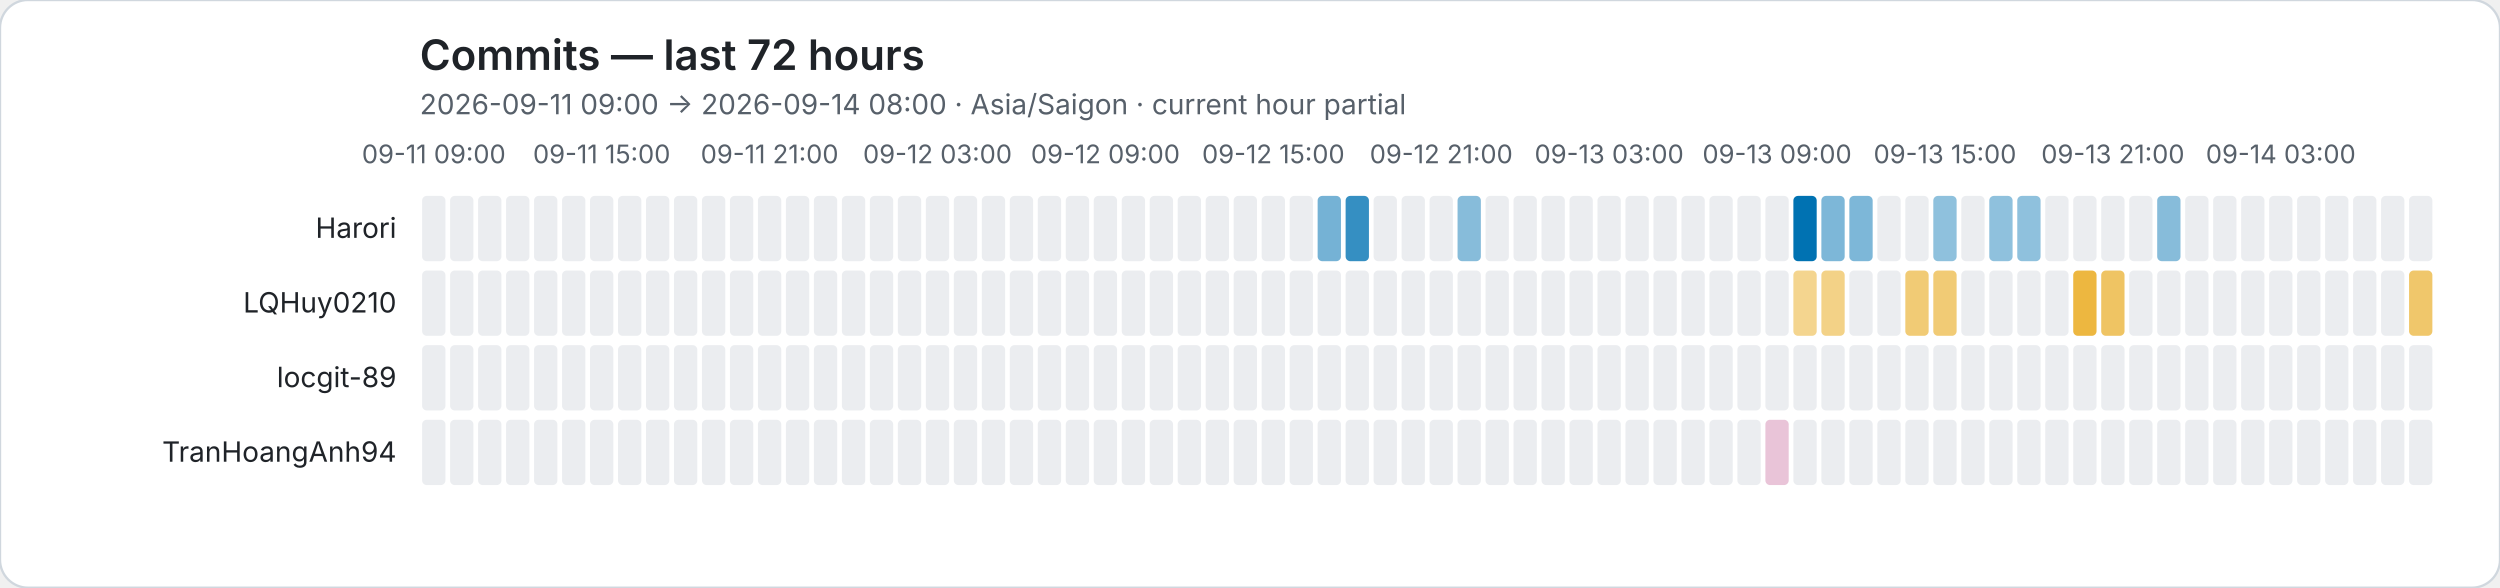
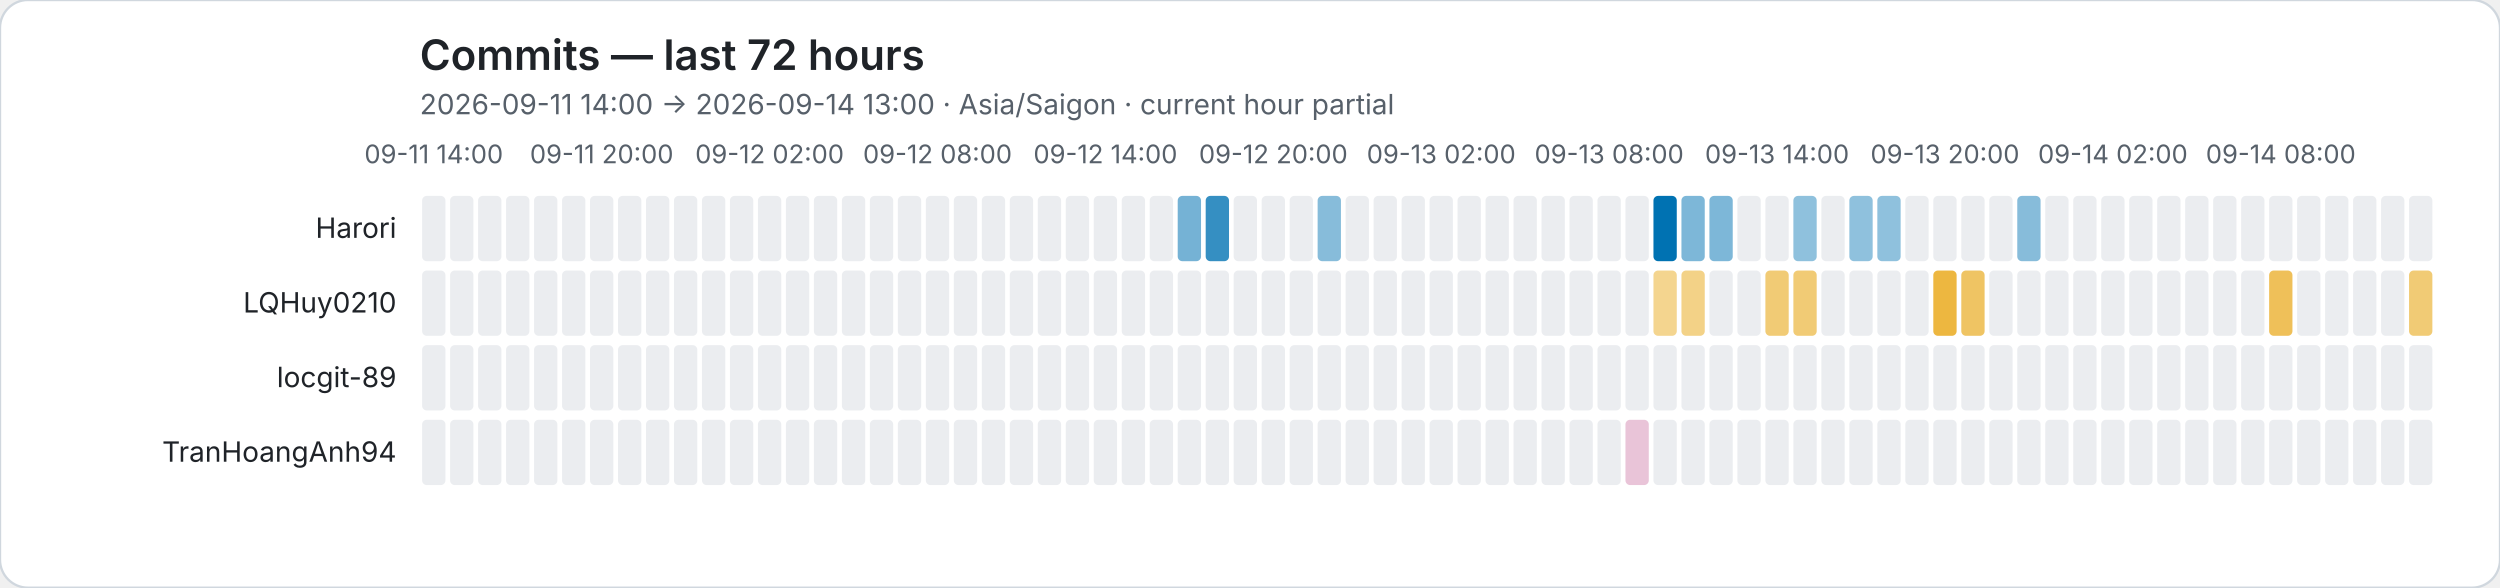
<svg xmlns="http://www.w3.org/2000/svg" role="img" viewBox="0 0 1072 252">
  <rect width="1072" height="252" rx="12" fill="#ffffff" stroke="#d0d7de" />
  <style>text{font-family:system-ui,-apple-system,BlinkMacSystemFont,"Segoe UI",sans-serif}.axis{fill:#57606a;font-size:11px}.heading{fill:#1f2328;font-size:18px;font-weight:600}.subheading{fill:#57606a;font-size:12px}.name{fill:#1f2328;font-size:12px}</style>
  <text class="heading" x="180" y="30">Commits — last 72 hours</text>
-   <text class="subheading" x="180" y="49">2026-09-11 09:00 → 2026-09-14 08:00 · Asia/Saigon · current hour partial</text>
-   <text class="axis" x="186" y="70" text-anchor="middle">09-11 09:00</text>
-   <text class="axis" x="258" y="70" text-anchor="middle">09-11 15:00</text>
-   <text class="axis" x="330" y="70" text-anchor="middle">09-11 21:00</text>
-   <text class="axis" x="402" y="70" text-anchor="middle">09-12 03:00</text>
-   <text class="axis" x="474" y="70" text-anchor="middle">09-12 09:00</text>
-   <text class="axis" x="546" y="70" text-anchor="middle">09-12 15:00</text>
-   <text class="axis" x="618" y="70" text-anchor="middle">09-12 21:00</text>
-   <text class="axis" x="690" y="70" text-anchor="middle">09-13 03:00</text>
-   <text class="axis" x="762" y="70" text-anchor="middle">09-13 09:00</text>
-   <text class="axis" x="834" y="70" text-anchor="middle">09-13 15:00</text>
-   <text class="axis" x="906" y="70" text-anchor="middle">09-13 21:00</text>
-   <text class="axis" x="978" y="70" text-anchor="middle">09-14 03:00</text>
+   <text class="subheading" x="180" y="49">2026-09-11 14:00 → 2026-09-14 13:00 · Asia/Saigon · current hour partial</text>
+   <text class="axis" x="186" y="70" text-anchor="middle">09-11 14:00</text>
+   <text class="axis" x="258" y="70" text-anchor="middle">09-11 20:00</text>
+   <text class="axis" x="330" y="70" text-anchor="middle">09-12 02:00</text>
+   <text class="axis" x="402" y="70" text-anchor="middle">09-12 08:00</text>
+   <text class="axis" x="474" y="70" text-anchor="middle">09-12 14:00</text>
+   <text class="axis" x="546" y="70" text-anchor="middle">09-12 20:00</text>
+   <text class="axis" x="618" y="70" text-anchor="middle">09-13 02:00</text>
+   <text class="axis" x="690" y="70" text-anchor="middle">09-13 08:00</text>
+   <text class="axis" x="762" y="70" text-anchor="middle">09-13 14:00</text>
+   <text class="axis" x="834" y="70" text-anchor="middle">09-13 20:00</text>
+   <text class="axis" x="906" y="70" text-anchor="middle">09-14 02:00</text>
+   <text class="axis" x="978" y="70" text-anchor="middle">09-14 08:00</text>
  <text class="name" x="170" y="102" text-anchor="end">Harori</text>
  <rect data-hour="0" x="181" y="84" width="10" height="28" rx="2" fill="#ebedf0" />
  <rect data-hour="1" x="193" y="84" width="10" height="28" rx="2" fill="#ebedf0" />
  <rect data-hour="2" x="205" y="84" width="10" height="28" rx="2" fill="#ebedf0" />
  <rect data-hour="3" x="217" y="84" width="10" height="28" rx="2" fill="#ebedf0" />
  <rect data-hour="4" x="229" y="84" width="10" height="28" rx="2" fill="#ebedf0" />
  <rect data-hour="5" x="241" y="84" width="10" height="28" rx="2" fill="#ebedf0" />
  <rect data-hour="6" x="253" y="84" width="10" height="28" rx="2" fill="#ebedf0" />
  <rect data-hour="7" x="265" y="84" width="10" height="28" rx="2" fill="#ebedf0" />
  <rect data-hour="8" x="277" y="84" width="10" height="28" rx="2" fill="#ebedf0" />
  <rect data-hour="9" x="289" y="84" width="10" height="28" rx="2" fill="#ebedf0" />
  <rect data-hour="10" x="301" y="84" width="10" height="28" rx="2" fill="#ebedf0" />
  <rect data-hour="11" x="313" y="84" width="10" height="28" rx="2" fill="#ebedf0" />
  <rect data-hour="12" x="325" y="84" width="10" height="28" rx="2" fill="#ebedf0" />
  <rect data-hour="13" x="337" y="84" width="10" height="28" rx="2" fill="#ebedf0" />
  <rect data-hour="14" x="349" y="84" width="10" height="28" rx="2" fill="#ebedf0" />
  <rect data-hour="15" x="361" y="84" width="10" height="28" rx="2" fill="#ebedf0" />
  <rect data-hour="16" x="373" y="84" width="10" height="28" rx="2" fill="#ebedf0" />
  <rect data-hour="17" x="385" y="84" width="10" height="28" rx="2" fill="#ebedf0" />
  <rect data-hour="18" x="397" y="84" width="10" height="28" rx="2" fill="#ebedf0" />
  <rect data-hour="19" x="409" y="84" width="10" height="28" rx="2" fill="#ebedf0" />
  <rect data-hour="20" x="421" y="84" width="10" height="28" rx="2" fill="#ebedf0" />
  <rect data-hour="21" x="433" y="84" width="10" height="28" rx="2" fill="#ebedf0" />
  <rect data-hour="22" x="445" y="84" width="10" height="28" rx="2" fill="#ebedf0" />
  <rect data-hour="23" x="457" y="84" width="10" height="28" rx="2" fill="#ebedf0" />
  <rect data-hour="24" x="469" y="84" width="10" height="28" rx="2" fill="#ebedf0" />
  <rect data-hour="25" x="481" y="84" width="10" height="28" rx="2" fill="#ebedf0" />
  <rect data-hour="26" x="493" y="84" width="10" height="28" rx="2" fill="#ebedf0" />
-   <rect data-hour="27" x="505" y="84" width="10" height="28" rx="2" fill="#ebedf0" />
-   <rect data-hour="28" x="517" y="84" width="10" height="28" rx="2" fill="#ebedf0" />
+   <rect data-hour="27" x="505" y="84" width="10" height="28" rx="2" fill="rgba(0, 114, 178, 0.54)" />
+   <rect data-hour="28" x="517" y="84" width="10" height="28" rx="2" fill="rgba(0, 114, 178, 0.79)" />
  <rect data-hour="29" x="529" y="84" width="10" height="28" rx="2" fill="#ebedf0" />
  <rect data-hour="30" x="541" y="84" width="10" height="28" rx="2" fill="#ebedf0" />
  <rect data-hour="31" x="553" y="84" width="10" height="28" rx="2" fill="#ebedf0" />
-   <rect data-hour="32" x="565" y="84" width="10" height="28" rx="2" fill="rgba(0, 114, 178, 0.54)" />
-   <rect data-hour="33" x="577" y="84" width="10" height="28" rx="2" fill="rgba(0, 114, 178, 0.79)" />
+   <rect data-hour="32" x="565" y="84" width="10" height="28" rx="2" fill="rgba(0, 114, 178, 0.47)" />
+   <rect data-hour="33" x="577" y="84" width="10" height="28" rx="2" fill="#ebedf0" />
  <rect data-hour="34" x="589" y="84" width="10" height="28" rx="2" fill="#ebedf0" />
  <rect data-hour="35" x="601" y="84" width="10" height="28" rx="2" fill="#ebedf0" />
  <rect data-hour="36" x="613" y="84" width="10" height="28" rx="2" fill="#ebedf0" />
-   <rect data-hour="37" x="625" y="84" width="10" height="28" rx="2" fill="rgba(0, 114, 178, 0.47)" />
+   <rect data-hour="37" x="625" y="84" width="10" height="28" rx="2" fill="#ebedf0" />
  <rect data-hour="38" x="637" y="84" width="10" height="28" rx="2" fill="#ebedf0" />
  <rect data-hour="39" x="649" y="84" width="10" height="28" rx="2" fill="#ebedf0" />
  <rect data-hour="40" x="661" y="84" width="10" height="28" rx="2" fill="#ebedf0" />
  <rect data-hour="41" x="673" y="84" width="10" height="28" rx="2" fill="#ebedf0" />
  <rect data-hour="42" x="685" y="84" width="10" height="28" rx="2" fill="#ebedf0" />
  <rect data-hour="43" x="697" y="84" width="10" height="28" rx="2" fill="#ebedf0" />
-   <rect data-hour="44" x="709" y="84" width="10" height="28" rx="2" fill="#ebedf0" />
-   <rect data-hour="45" x="721" y="84" width="10" height="28" rx="2" fill="#ebedf0" />
-   <rect data-hour="46" x="733" y="84" width="10" height="28" rx="2" fill="#ebedf0" />
+   <rect data-hour="44" x="709" y="84" width="10" height="28" rx="2" fill="rgba(0, 114, 178, 1.00)" />
+   <rect data-hour="45" x="721" y="84" width="10" height="28" rx="2" fill="rgba(0, 114, 178, 0.51)" />
+   <rect data-hour="46" x="733" y="84" width="10" height="28" rx="2" fill="rgba(0, 114, 178, 0.51)" />
  <rect data-hour="47" x="745" y="84" width="10" height="28" rx="2" fill="#ebedf0" />
  <rect data-hour="48" x="757" y="84" width="10" height="28" rx="2" fill="#ebedf0" />
-   <rect data-hour="49" x="769" y="84" width="10" height="28" rx="2" fill="rgba(0, 114, 178, 1.00)" />
-   <rect data-hour="50" x="781" y="84" width="10" height="28" rx="2" fill="rgba(0, 114, 178, 0.51)" />
-   <rect data-hour="51" x="793" y="84" width="10" height="28" rx="2" fill="rgba(0, 114, 178, 0.51)" />
-   <rect data-hour="52" x="805" y="84" width="10" height="28" rx="2" fill="#ebedf0" />
+   <rect data-hour="49" x="769" y="84" width="10" height="28" rx="2" fill="rgba(0, 114, 178, 0.44)" />
+   <rect data-hour="50" x="781" y="84" width="10" height="28" rx="2" fill="#ebedf0" />
+   <rect data-hour="51" x="793" y="84" width="10" height="28" rx="2" fill="rgba(0, 114, 178, 0.44)" />
+   <rect data-hour="52" x="805" y="84" width="10" height="28" rx="2" fill="rgba(0, 114, 178, 0.44)" />
  <rect data-hour="53" x="817" y="84" width="10" height="28" rx="2" fill="#ebedf0" />
-   <rect data-hour="54" x="829" y="84" width="10" height="28" rx="2" fill="rgba(0, 114, 178, 0.44)" />
+   <rect data-hour="54" x="829" y="84" width="10" height="28" rx="2" fill="#ebedf0" />
  <rect data-hour="55" x="841" y="84" width="10" height="28" rx="2" fill="#ebedf0" />
-   <rect data-hour="56" x="853" y="84" width="10" height="28" rx="2" fill="rgba(0, 114, 178, 0.44)" />
-   <rect data-hour="57" x="865" y="84" width="10" height="28" rx="2" fill="rgba(0, 114, 178, 0.44)" />
+   <rect data-hour="56" x="853" y="84" width="10" height="28" rx="2" fill="#ebedf0" />
+   <rect data-hour="57" x="865" y="84" width="10" height="28" rx="2" fill="rgba(0, 114, 178, 0.47)" />
  <rect data-hour="58" x="877" y="84" width="10" height="28" rx="2" fill="#ebedf0" />
  <rect data-hour="59" x="889" y="84" width="10" height="28" rx="2" fill="#ebedf0" />
  <rect data-hour="60" x="901" y="84" width="10" height="28" rx="2" fill="#ebedf0" />
  <rect data-hour="61" x="913" y="84" width="10" height="28" rx="2" fill="#ebedf0" />
-   <rect data-hour="62" x="925" y="84" width="10" height="28" rx="2" fill="rgba(0, 114, 178, 0.47)" />
+   <rect data-hour="62" x="925" y="84" width="10" height="28" rx="2" fill="#ebedf0" />
  <rect data-hour="63" x="937" y="84" width="10" height="28" rx="2" fill="#ebedf0" />
  <rect data-hour="64" x="949" y="84" width="10" height="28" rx="2" fill="#ebedf0" />
  <rect data-hour="65" x="961" y="84" width="10" height="28" rx="2" fill="#ebedf0" />
  <rect data-hour="66" x="973" y="84" width="10" height="28" rx="2" fill="#ebedf0" />
  <rect data-hour="67" x="985" y="84" width="10" height="28" rx="2" fill="#ebedf0" />
  <rect data-hour="68" x="997" y="84" width="10" height="28" rx="2" fill="#ebedf0" />
  <rect data-hour="69" x="1009" y="84" width="10" height="28" rx="2" fill="#ebedf0" />
  <rect data-hour="70" x="1021" y="84" width="10" height="28" rx="2" fill="#ebedf0" />
  <rect data-hour="71" x="1033" y="84" width="10" height="28" rx="2" fill="#ebedf0" />
  <text class="name" x="170" y="134" text-anchor="end">LQHuy0210</text>
  <rect data-hour="0" x="181" y="116" width="10" height="28" rx="2" fill="#ebedf0" />
  <rect data-hour="1" x="193" y="116" width="10" height="28" rx="2" fill="#ebedf0" />
  <rect data-hour="2" x="205" y="116" width="10" height="28" rx="2" fill="#ebedf0" />
  <rect data-hour="3" x="217" y="116" width="10" height="28" rx="2" fill="#ebedf0" />
  <rect data-hour="4" x="229" y="116" width="10" height="28" rx="2" fill="#ebedf0" />
  <rect data-hour="5" x="241" y="116" width="10" height="28" rx="2" fill="#ebedf0" />
  <rect data-hour="6" x="253" y="116" width="10" height="28" rx="2" fill="#ebedf0" />
  <rect data-hour="7" x="265" y="116" width="10" height="28" rx="2" fill="#ebedf0" />
  <rect data-hour="8" x="277" y="116" width="10" height="28" rx="2" fill="#ebedf0" />
  <rect data-hour="9" x="289" y="116" width="10" height="28" rx="2" fill="#ebedf0" />
  <rect data-hour="10" x="301" y="116" width="10" height="28" rx="2" fill="#ebedf0" />
  <rect data-hour="11" x="313" y="116" width="10" height="28" rx="2" fill="#ebedf0" />
  <rect data-hour="12" x="325" y="116" width="10" height="28" rx="2" fill="#ebedf0" />
  <rect data-hour="13" x="337" y="116" width="10" height="28" rx="2" fill="#ebedf0" />
  <rect data-hour="14" x="349" y="116" width="10" height="28" rx="2" fill="#ebedf0" />
  <rect data-hour="15" x="361" y="116" width="10" height="28" rx="2" fill="#ebedf0" />
  <rect data-hour="16" x="373" y="116" width="10" height="28" rx="2" fill="#ebedf0" />
  <rect data-hour="17" x="385" y="116" width="10" height="28" rx="2" fill="#ebedf0" />
  <rect data-hour="18" x="397" y="116" width="10" height="28" rx="2" fill="#ebedf0" />
  <rect data-hour="19" x="409" y="116" width="10" height="28" rx="2" fill="#ebedf0" />
  <rect data-hour="20" x="421" y="116" width="10" height="28" rx="2" fill="#ebedf0" />
  <rect data-hour="21" x="433" y="116" width="10" height="28" rx="2" fill="#ebedf0" />
  <rect data-hour="22" x="445" y="116" width="10" height="28" rx="2" fill="#ebedf0" />
  <rect data-hour="23" x="457" y="116" width="10" height="28" rx="2" fill="#ebedf0" />
  <rect data-hour="24" x="469" y="116" width="10" height="28" rx="2" fill="#ebedf0" />
  <rect data-hour="25" x="481" y="116" width="10" height="28" rx="2" fill="#ebedf0" />
  <rect data-hour="26" x="493" y="116" width="10" height="28" rx="2" fill="#ebedf0" />
  <rect data-hour="27" x="505" y="116" width="10" height="28" rx="2" fill="#ebedf0" />
  <rect data-hour="28" x="517" y="116" width="10" height="28" rx="2" fill="#ebedf0" />
  <rect data-hour="29" x="529" y="116" width="10" height="28" rx="2" fill="#ebedf0" />
  <rect data-hour="30" x="541" y="116" width="10" height="28" rx="2" fill="#ebedf0" />
  <rect data-hour="31" x="553" y="116" width="10" height="28" rx="2" fill="#ebedf0" />
  <rect data-hour="32" x="565" y="116" width="10" height="28" rx="2" fill="#ebedf0" />
  <rect data-hour="33" x="577" y="116" width="10" height="28" rx="2" fill="#ebedf0" />
  <rect data-hour="34" x="589" y="116" width="10" height="28" rx="2" fill="#ebedf0" />
  <rect data-hour="35" x="601" y="116" width="10" height="28" rx="2" fill="#ebedf0" />
  <rect data-hour="36" x="613" y="116" width="10" height="28" rx="2" fill="#ebedf0" />
  <rect data-hour="37" x="625" y="116" width="10" height="28" rx="2" fill="#ebedf0" />
  <rect data-hour="38" x="637" y="116" width="10" height="28" rx="2" fill="#ebedf0" />
  <rect data-hour="39" x="649" y="116" width="10" height="28" rx="2" fill="#ebedf0" />
  <rect data-hour="40" x="661" y="116" width="10" height="28" rx="2" fill="#ebedf0" />
  <rect data-hour="41" x="673" y="116" width="10" height="28" rx="2" fill="#ebedf0" />
  <rect data-hour="42" x="685" y="116" width="10" height="28" rx="2" fill="#ebedf0" />
  <rect data-hour="43" x="697" y="116" width="10" height="28" rx="2" fill="#ebedf0" />
-   <rect data-hour="44" x="709" y="116" width="10" height="28" rx="2" fill="#ebedf0" />
-   <rect data-hour="45" x="721" y="116" width="10" height="28" rx="2" fill="#ebedf0" />
+   <rect data-hour="44" x="709" y="116" width="10" height="28" rx="2" fill="rgba(230, 159, 0, 0.44)" />
+   <rect data-hour="45" x="721" y="116" width="10" height="28" rx="2" fill="rgba(230, 159, 0, 0.47)" />
  <rect data-hour="46" x="733" y="116" width="10" height="28" rx="2" fill="#ebedf0" />
  <rect data-hour="47" x="745" y="116" width="10" height="28" rx="2" fill="#ebedf0" />
-   <rect data-hour="48" x="757" y="116" width="10" height="28" rx="2" fill="#ebedf0" />
-   <rect data-hour="49" x="769" y="116" width="10" height="28" rx="2" fill="rgba(230, 159, 0, 0.44)" />
-   <rect data-hour="50" x="781" y="116" width="10" height="28" rx="2" fill="rgba(230, 159, 0, 0.47)" />
+   <rect data-hour="48" x="757" y="116" width="10" height="28" rx="2" fill="rgba(230, 159, 0, 0.54)" />
+   <rect data-hour="49" x="769" y="116" width="10" height="28" rx="2" fill="rgba(230, 159, 0, 0.54)" />
+   <rect data-hour="50" x="781" y="116" width="10" height="28" rx="2" fill="#ebedf0" />
  <rect data-hour="51" x="793" y="116" width="10" height="28" rx="2" fill="#ebedf0" />
  <rect data-hour="52" x="805" y="116" width="10" height="28" rx="2" fill="#ebedf0" />
-   <rect data-hour="53" x="817" y="116" width="10" height="28" rx="2" fill="rgba(230, 159, 0, 0.54)" />
-   <rect data-hour="54" x="829" y="116" width="10" height="28" rx="2" fill="rgba(230, 159, 0, 0.54)" />
-   <rect data-hour="55" x="841" y="116" width="10" height="28" rx="2" fill="#ebedf0" />
+   <rect data-hour="53" x="817" y="116" width="10" height="28" rx="2" fill="#ebedf0" />
+   <rect data-hour="54" x="829" y="116" width="10" height="28" rx="2" fill="rgba(230, 159, 0, 0.75)" />
+   <rect data-hour="55" x="841" y="116" width="10" height="28" rx="2" fill="rgba(230, 159, 0, 0.61)" />
  <rect data-hour="56" x="853" y="116" width="10" height="28" rx="2" fill="#ebedf0" />
  <rect data-hour="57" x="865" y="116" width="10" height="28" rx="2" fill="#ebedf0" />
  <rect data-hour="58" x="877" y="116" width="10" height="28" rx="2" fill="#ebedf0" />
-   <rect data-hour="59" x="889" y="116" width="10" height="28" rx="2" fill="rgba(230, 159, 0, 0.75)" />
-   <rect data-hour="60" x="901" y="116" width="10" height="28" rx="2" fill="rgba(230, 159, 0, 0.61)" />
+   <rect data-hour="59" x="889" y="116" width="10" height="28" rx="2" fill="#ebedf0" />
+   <rect data-hour="60" x="901" y="116" width="10" height="28" rx="2" fill="#ebedf0" />
  <rect data-hour="61" x="913" y="116" width="10" height="28" rx="2" fill="#ebedf0" />
  <rect data-hour="62" x="925" y="116" width="10" height="28" rx="2" fill="#ebedf0" />
  <rect data-hour="63" x="937" y="116" width="10" height="28" rx="2" fill="#ebedf0" />
  <rect data-hour="64" x="949" y="116" width="10" height="28" rx="2" fill="#ebedf0" />
  <rect data-hour="65" x="961" y="116" width="10" height="28" rx="2" fill="#ebedf0" />
-   <rect data-hour="66" x="973" y="116" width="10" height="28" rx="2" fill="#ebedf0" />
+   <rect data-hour="66" x="973" y="116" width="10" height="28" rx="2" fill="rgba(230, 159, 0, 0.65)" />
  <rect data-hour="67" x="985" y="116" width="10" height="28" rx="2" fill="#ebedf0" />
  <rect data-hour="68" x="997" y="116" width="10" height="28" rx="2" fill="#ebedf0" />
  <rect data-hour="69" x="1009" y="116" width="10" height="28" rx="2" fill="#ebedf0" />
  <rect data-hour="70" x="1021" y="116" width="10" height="28" rx="2" fill="#ebedf0" />
-   <rect data-hour="71" x="1033" y="116" width="10" height="28" rx="2" fill="rgba(230, 159, 0, 0.58)" />
+   <rect data-hour="71" x="1033" y="116" width="10" height="28" rx="2" fill="rgba(230, 159, 0, 0.54)" />
  <text class="name" x="170" y="166" text-anchor="end">locgit-89</text>
  <rect data-hour="0" x="181" y="148" width="10" height="28" rx="2" fill="#ebedf0" />
  <rect data-hour="1" x="193" y="148" width="10" height="28" rx="2" fill="#ebedf0" />
  <rect data-hour="2" x="205" y="148" width="10" height="28" rx="2" fill="#ebedf0" />
  <rect data-hour="3" x="217" y="148" width="10" height="28" rx="2" fill="#ebedf0" />
  <rect data-hour="4" x="229" y="148" width="10" height="28" rx="2" fill="#ebedf0" />
  <rect data-hour="5" x="241" y="148" width="10" height="28" rx="2" fill="#ebedf0" />
  <rect data-hour="6" x="253" y="148" width="10" height="28" rx="2" fill="#ebedf0" />
  <rect data-hour="7" x="265" y="148" width="10" height="28" rx="2" fill="#ebedf0" />
  <rect data-hour="8" x="277" y="148" width="10" height="28" rx="2" fill="#ebedf0" />
  <rect data-hour="9" x="289" y="148" width="10" height="28" rx="2" fill="#ebedf0" />
  <rect data-hour="10" x="301" y="148" width="10" height="28" rx="2" fill="#ebedf0" />
  <rect data-hour="11" x="313" y="148" width="10" height="28" rx="2" fill="#ebedf0" />
  <rect data-hour="12" x="325" y="148" width="10" height="28" rx="2" fill="#ebedf0" />
  <rect data-hour="13" x="337" y="148" width="10" height="28" rx="2" fill="#ebedf0" />
  <rect data-hour="14" x="349" y="148" width="10" height="28" rx="2" fill="#ebedf0" />
  <rect data-hour="15" x="361" y="148" width="10" height="28" rx="2" fill="#ebedf0" />
  <rect data-hour="16" x="373" y="148" width="10" height="28" rx="2" fill="#ebedf0" />
  <rect data-hour="17" x="385" y="148" width="10" height="28" rx="2" fill="#ebedf0" />
  <rect data-hour="18" x="397" y="148" width="10" height="28" rx="2" fill="#ebedf0" />
  <rect data-hour="19" x="409" y="148" width="10" height="28" rx="2" fill="#ebedf0" />
  <rect data-hour="20" x="421" y="148" width="10" height="28" rx="2" fill="#ebedf0" />
  <rect data-hour="21" x="433" y="148" width="10" height="28" rx="2" fill="#ebedf0" />
  <rect data-hour="22" x="445" y="148" width="10" height="28" rx="2" fill="#ebedf0" />
  <rect data-hour="23" x="457" y="148" width="10" height="28" rx="2" fill="#ebedf0" />
  <rect data-hour="24" x="469" y="148" width="10" height="28" rx="2" fill="#ebedf0" />
  <rect data-hour="25" x="481" y="148" width="10" height="28" rx="2" fill="#ebedf0" />
  <rect data-hour="26" x="493" y="148" width="10" height="28" rx="2" fill="#ebedf0" />
  <rect data-hour="27" x="505" y="148" width="10" height="28" rx="2" fill="#ebedf0" />
  <rect data-hour="28" x="517" y="148" width="10" height="28" rx="2" fill="#ebedf0" />
  <rect data-hour="29" x="529" y="148" width="10" height="28" rx="2" fill="#ebedf0" />
  <rect data-hour="30" x="541" y="148" width="10" height="28" rx="2" fill="#ebedf0" />
  <rect data-hour="31" x="553" y="148" width="10" height="28" rx="2" fill="#ebedf0" />
  <rect data-hour="32" x="565" y="148" width="10" height="28" rx="2" fill="#ebedf0" />
  <rect data-hour="33" x="577" y="148" width="10" height="28" rx="2" fill="#ebedf0" />
  <rect data-hour="34" x="589" y="148" width="10" height="28" rx="2" fill="#ebedf0" />
  <rect data-hour="35" x="601" y="148" width="10" height="28" rx="2" fill="#ebedf0" />
  <rect data-hour="36" x="613" y="148" width="10" height="28" rx="2" fill="#ebedf0" />
  <rect data-hour="37" x="625" y="148" width="10" height="28" rx="2" fill="#ebedf0" />
  <rect data-hour="38" x="637" y="148" width="10" height="28" rx="2" fill="#ebedf0" />
  <rect data-hour="39" x="649" y="148" width="10" height="28" rx="2" fill="#ebedf0" />
  <rect data-hour="40" x="661" y="148" width="10" height="28" rx="2" fill="#ebedf0" />
  <rect data-hour="41" x="673" y="148" width="10" height="28" rx="2" fill="#ebedf0" />
  <rect data-hour="42" x="685" y="148" width="10" height="28" rx="2" fill="#ebedf0" />
  <rect data-hour="43" x="697" y="148" width="10" height="28" rx="2" fill="#ebedf0" />
  <rect data-hour="44" x="709" y="148" width="10" height="28" rx="2" fill="#ebedf0" />
  <rect data-hour="45" x="721" y="148" width="10" height="28" rx="2" fill="#ebedf0" />
  <rect data-hour="46" x="733" y="148" width="10" height="28" rx="2" fill="#ebedf0" />
  <rect data-hour="47" x="745" y="148" width="10" height="28" rx="2" fill="#ebedf0" />
  <rect data-hour="48" x="757" y="148" width="10" height="28" rx="2" fill="#ebedf0" />
  <rect data-hour="49" x="769" y="148" width="10" height="28" rx="2" fill="#ebedf0" />
  <rect data-hour="50" x="781" y="148" width="10" height="28" rx="2" fill="#ebedf0" />
  <rect data-hour="51" x="793" y="148" width="10" height="28" rx="2" fill="#ebedf0" />
  <rect data-hour="52" x="805" y="148" width="10" height="28" rx="2" fill="#ebedf0" />
  <rect data-hour="53" x="817" y="148" width="10" height="28" rx="2" fill="#ebedf0" />
  <rect data-hour="54" x="829" y="148" width="10" height="28" rx="2" fill="#ebedf0" />
  <rect data-hour="55" x="841" y="148" width="10" height="28" rx="2" fill="#ebedf0" />
  <rect data-hour="56" x="853" y="148" width="10" height="28" rx="2" fill="#ebedf0" />
  <rect data-hour="57" x="865" y="148" width="10" height="28" rx="2" fill="#ebedf0" />
  <rect data-hour="58" x="877" y="148" width="10" height="28" rx="2" fill="#ebedf0" />
  <rect data-hour="59" x="889" y="148" width="10" height="28" rx="2" fill="#ebedf0" />
  <rect data-hour="60" x="901" y="148" width="10" height="28" rx="2" fill="#ebedf0" />
  <rect data-hour="61" x="913" y="148" width="10" height="28" rx="2" fill="#ebedf0" />
  <rect data-hour="62" x="925" y="148" width="10" height="28" rx="2" fill="#ebedf0" />
  <rect data-hour="63" x="937" y="148" width="10" height="28" rx="2" fill="#ebedf0" />
  <rect data-hour="64" x="949" y="148" width="10" height="28" rx="2" fill="#ebedf0" />
  <rect data-hour="65" x="961" y="148" width="10" height="28" rx="2" fill="#ebedf0" />
  <rect data-hour="66" x="973" y="148" width="10" height="28" rx="2" fill="#ebedf0" />
  <rect data-hour="67" x="985" y="148" width="10" height="28" rx="2" fill="#ebedf0" />
  <rect data-hour="68" x="997" y="148" width="10" height="28" rx="2" fill="#ebedf0" />
  <rect data-hour="69" x="1009" y="148" width="10" height="28" rx="2" fill="#ebedf0" />
  <rect data-hour="70" x="1021" y="148" width="10" height="28" rx="2" fill="#ebedf0" />
  <rect data-hour="71" x="1033" y="148" width="10" height="28" rx="2" fill="#ebedf0" />
  <text class="name" x="170" y="198" text-anchor="end">TranHoangAnh94</text>
  <rect data-hour="0" x="181" y="180" width="10" height="28" rx="2" fill="#ebedf0" />
  <rect data-hour="1" x="193" y="180" width="10" height="28" rx="2" fill="#ebedf0" />
  <rect data-hour="2" x="205" y="180" width="10" height="28" rx="2" fill="#ebedf0" />
  <rect data-hour="3" x="217" y="180" width="10" height="28" rx="2" fill="#ebedf0" />
  <rect data-hour="4" x="229" y="180" width="10" height="28" rx="2" fill="#ebedf0" />
  <rect data-hour="5" x="241" y="180" width="10" height="28" rx="2" fill="#ebedf0" />
  <rect data-hour="6" x="253" y="180" width="10" height="28" rx="2" fill="#ebedf0" />
  <rect data-hour="7" x="265" y="180" width="10" height="28" rx="2" fill="#ebedf0" />
  <rect data-hour="8" x="277" y="180" width="10" height="28" rx="2" fill="#ebedf0" />
  <rect data-hour="9" x="289" y="180" width="10" height="28" rx="2" fill="#ebedf0" />
  <rect data-hour="10" x="301" y="180" width="10" height="28" rx="2" fill="#ebedf0" />
  <rect data-hour="11" x="313" y="180" width="10" height="28" rx="2" fill="#ebedf0" />
  <rect data-hour="12" x="325" y="180" width="10" height="28" rx="2" fill="#ebedf0" />
  <rect data-hour="13" x="337" y="180" width="10" height="28" rx="2" fill="#ebedf0" />
  <rect data-hour="14" x="349" y="180" width="10" height="28" rx="2" fill="#ebedf0" />
  <rect data-hour="15" x="361" y="180" width="10" height="28" rx="2" fill="#ebedf0" />
  <rect data-hour="16" x="373" y="180" width="10" height="28" rx="2" fill="#ebedf0" />
  <rect data-hour="17" x="385" y="180" width="10" height="28" rx="2" fill="#ebedf0" />
  <rect data-hour="18" x="397" y="180" width="10" height="28" rx="2" fill="#ebedf0" />
  <rect data-hour="19" x="409" y="180" width="10" height="28" rx="2" fill="#ebedf0" />
  <rect data-hour="20" x="421" y="180" width="10" height="28" rx="2" fill="#ebedf0" />
  <rect data-hour="21" x="433" y="180" width="10" height="28" rx="2" fill="#ebedf0" />
  <rect data-hour="22" x="445" y="180" width="10" height="28" rx="2" fill="#ebedf0" />
  <rect data-hour="23" x="457" y="180" width="10" height="28" rx="2" fill="#ebedf0" />
  <rect data-hour="24" x="469" y="180" width="10" height="28" rx="2" fill="#ebedf0" />
  <rect data-hour="25" x="481" y="180" width="10" height="28" rx="2" fill="#ebedf0" />
  <rect data-hour="26" x="493" y="180" width="10" height="28" rx="2" fill="#ebedf0" />
  <rect data-hour="27" x="505" y="180" width="10" height="28" rx="2" fill="#ebedf0" />
  <rect data-hour="28" x="517" y="180" width="10" height="28" rx="2" fill="#ebedf0" />
  <rect data-hour="29" x="529" y="180" width="10" height="28" rx="2" fill="#ebedf0" />
  <rect data-hour="30" x="541" y="180" width="10" height="28" rx="2" fill="#ebedf0" />
  <rect data-hour="31" x="553" y="180" width="10" height="28" rx="2" fill="#ebedf0" />
  <rect data-hour="32" x="565" y="180" width="10" height="28" rx="2" fill="#ebedf0" />
  <rect data-hour="33" x="577" y="180" width="10" height="28" rx="2" fill="#ebedf0" />
  <rect data-hour="34" x="589" y="180" width="10" height="28" rx="2" fill="#ebedf0" />
  <rect data-hour="35" x="601" y="180" width="10" height="28" rx="2" fill="#ebedf0" />
  <rect data-hour="36" x="613" y="180" width="10" height="28" rx="2" fill="#ebedf0" />
  <rect data-hour="37" x="625" y="180" width="10" height="28" rx="2" fill="#ebedf0" />
  <rect data-hour="38" x="637" y="180" width="10" height="28" rx="2" fill="#ebedf0" />
  <rect data-hour="39" x="649" y="180" width="10" height="28" rx="2" fill="#ebedf0" />
  <rect data-hour="40" x="661" y="180" width="10" height="28" rx="2" fill="#ebedf0" />
  <rect data-hour="41" x="673" y="180" width="10" height="28" rx="2" fill="#ebedf0" />
  <rect data-hour="42" x="685" y="180" width="10" height="28" rx="2" fill="#ebedf0" />
-   <rect data-hour="43" x="697" y="180" width="10" height="28" rx="2" fill="#ebedf0" />
+   <rect data-hour="43" x="697" y="180" width="10" height="28" rx="2" fill="rgba(204, 121, 167, 0.44)" />
  <rect data-hour="44" x="709" y="180" width="10" height="28" rx="2" fill="#ebedf0" />
  <rect data-hour="45" x="721" y="180" width="10" height="28" rx="2" fill="#ebedf0" />
  <rect data-hour="46" x="733" y="180" width="10" height="28" rx="2" fill="#ebedf0" />
  <rect data-hour="47" x="745" y="180" width="10" height="28" rx="2" fill="#ebedf0" />
-   <rect data-hour="48" x="757" y="180" width="10" height="28" rx="2" fill="rgba(204, 121, 167, 0.44)" />
+   <rect data-hour="48" x="757" y="180" width="10" height="28" rx="2" fill="#ebedf0" />
  <rect data-hour="49" x="769" y="180" width="10" height="28" rx="2" fill="#ebedf0" />
  <rect data-hour="50" x="781" y="180" width="10" height="28" rx="2" fill="#ebedf0" />
  <rect data-hour="51" x="793" y="180" width="10" height="28" rx="2" fill="#ebedf0" />
  <rect data-hour="52" x="805" y="180" width="10" height="28" rx="2" fill="#ebedf0" />
  <rect data-hour="53" x="817" y="180" width="10" height="28" rx="2" fill="#ebedf0" />
  <rect data-hour="54" x="829" y="180" width="10" height="28" rx="2" fill="#ebedf0" />
  <rect data-hour="55" x="841" y="180" width="10" height="28" rx="2" fill="#ebedf0" />
  <rect data-hour="56" x="853" y="180" width="10" height="28" rx="2" fill="#ebedf0" />
  <rect data-hour="57" x="865" y="180" width="10" height="28" rx="2" fill="#ebedf0" />
  <rect data-hour="58" x="877" y="180" width="10" height="28" rx="2" fill="#ebedf0" />
  <rect data-hour="59" x="889" y="180" width="10" height="28" rx="2" fill="#ebedf0" />
  <rect data-hour="60" x="901" y="180" width="10" height="28" rx="2" fill="#ebedf0" />
  <rect data-hour="61" x="913" y="180" width="10" height="28" rx="2" fill="#ebedf0" />
  <rect data-hour="62" x="925" y="180" width="10" height="28" rx="2" fill="#ebedf0" />
  <rect data-hour="63" x="937" y="180" width="10" height="28" rx="2" fill="#ebedf0" />
  <rect data-hour="64" x="949" y="180" width="10" height="28" rx="2" fill="#ebedf0" />
  <rect data-hour="65" x="961" y="180" width="10" height="28" rx="2" fill="#ebedf0" />
  <rect data-hour="66" x="973" y="180" width="10" height="28" rx="2" fill="#ebedf0" />
  <rect data-hour="67" x="985" y="180" width="10" height="28" rx="2" fill="#ebedf0" />
  <rect data-hour="68" x="997" y="180" width="10" height="28" rx="2" fill="#ebedf0" />
  <rect data-hour="69" x="1009" y="180" width="10" height="28" rx="2" fill="#ebedf0" />
  <rect data-hour="70" x="1021" y="180" width="10" height="28" rx="2" fill="#ebedf0" />
  <rect data-hour="71" x="1033" y="180" width="10" height="28" rx="2" fill="#ebedf0" />
</svg>
